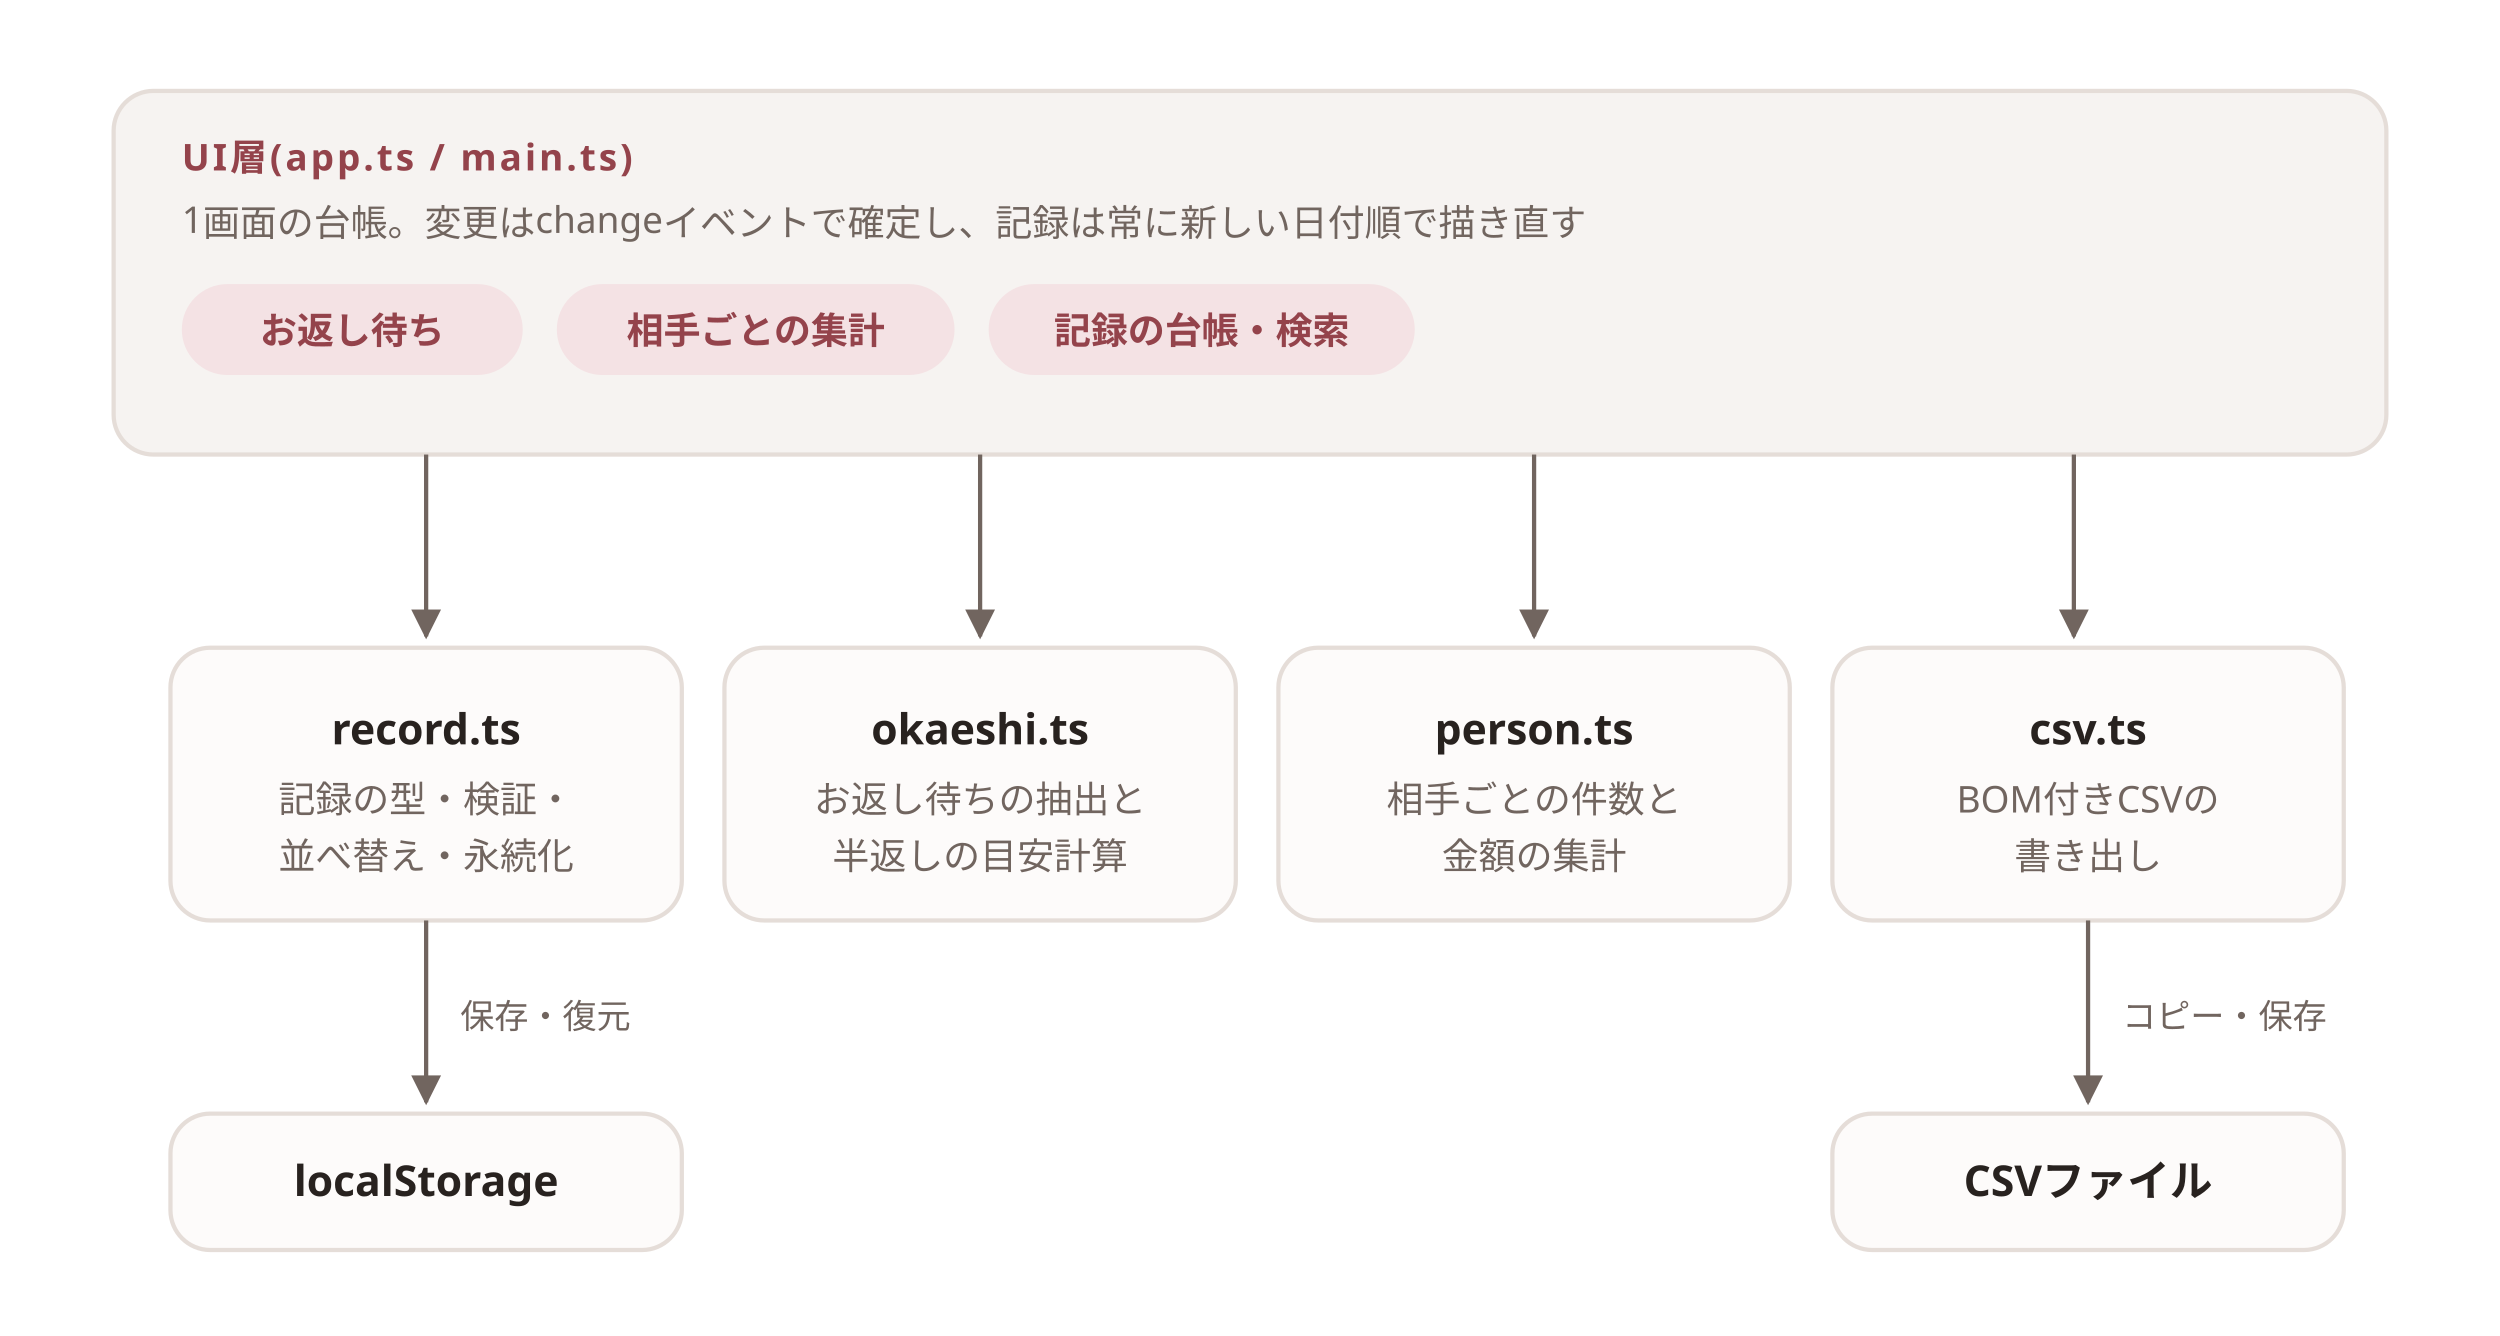
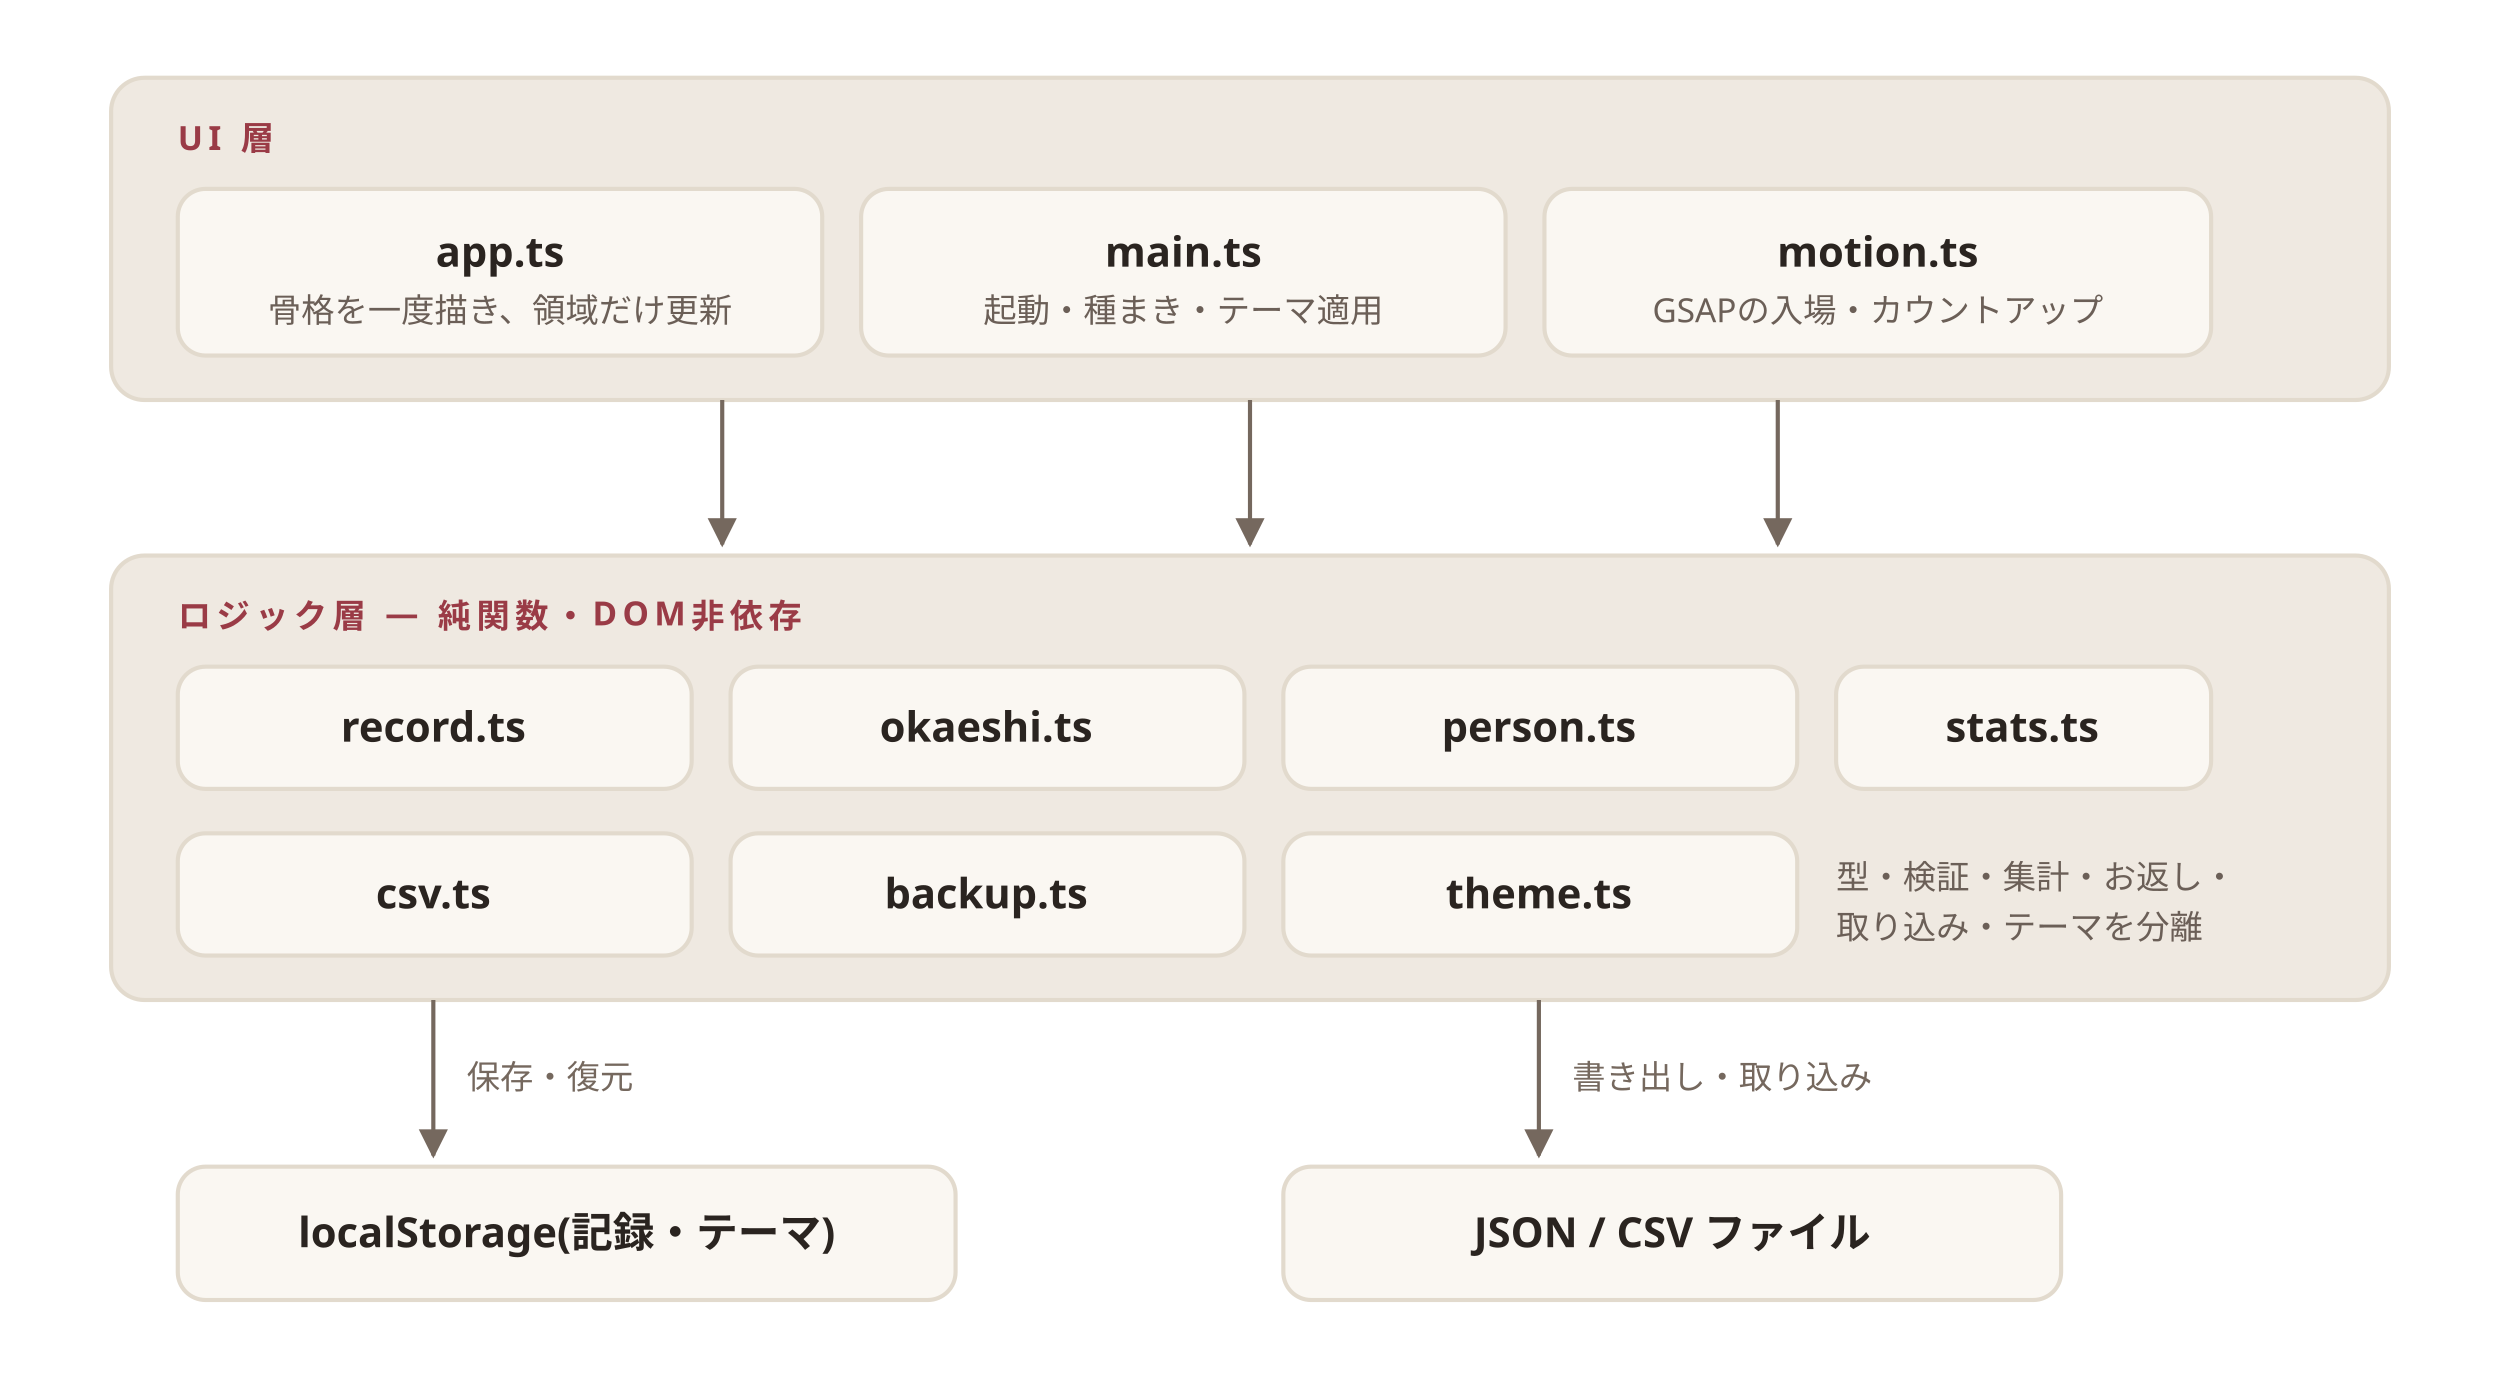
- <svg xmlns="http://www.w3.org/2000/svg" viewBox="0 0 880 470" role="img" aria-labelledby="arch-title">
+ <svg xmlns="http://www.w3.org/2000/svg" viewBox="0 0 900 500" role="img" aria-labelledby="arch-title">
  <style>
-     .box { fill: #fdfbfa; stroke: #e5ddd8; stroke-width: 1.5; }
-     .layer { fill: #f6f3f1; stroke: #e5ddd8; stroke-width: 1.5; }
-     .chip { fill: #f4e2e4; stroke: none; }
-     .name { fill: #28221f; font: 600 15px system-ui, sans-serif; }
-     .label { fill: #71655f; font: 13px system-ui, sans-serif; }
-     .chip-text { fill: #94434b; font: 600 13px system-ui, sans-serif; }
-     .layer-name { fill: #94434b; font: 700 13px system-ui, sans-serif; letter-spacing: 0.08em; }
-     .edge { stroke: #71655f; stroke-width: 1.5; fill: none; marker-end: url(#arrow); }
-     .edge-label { fill: #71655f; font: 12px system-ui, sans-serif; }
-     #arrow path { fill: #71655f; }
+     .box { fill: #faf7f2; stroke: #e2dacd; stroke-width: 1.5; }
+     .layer { fill: #efe9e1; stroke: #e2dacd; stroke-width: 1.5; }
+     .name { fill: #2a2420; font: 600 15px system-ui, sans-serif; }
+     .label { fill: #6b5f57; font: 12px system-ui, sans-serif; }
+     .layer-name { fill: #9a3b46; font: 700 12px system-ui, sans-serif; letter-spacing: 0.16em; }
+     .edge { stroke: #75685e; stroke-width: 1.5; fill: none; marker-end: url(#arrow); }
+     .edge-label { fill: #75685e; font: 12px system-ui, sans-serif; }
+     #arrow path { fill: #75685e; }
    @media (prefers-color-scheme: dark) {
-       .box { fill: #231f1e; stroke: #393230; }
-       .layer { fill: #1a1716; stroke: #393230; }
-       .chip { fill: #3c2a2c; }
-       .name { fill: #ebe4e1; }
-       .label { fill: #a4978f; }
-       .chip-text { fill: #d98a92; }
-       .layer-name { fill: #d98a92; }
-       .edge { stroke: #a4978f; }
-       .edge-label { fill: #a4978f; }
-       #arrow path { fill: #a4978f; }
+       .box { fill: #211c19; stroke: #322c27; }
+       .layer { fill: #14110f; stroke: #322c27; }
+       .name { fill: #ece4dc; }
+       .label { fill: #a99d92; }
+       .layer-name { fill: #d98a8f; }
+       .edge { stroke: #908377; }
+       .edge-label { fill: #908377; }
+       #arrow path { fill: #908377; }
    }
  </style>
  <defs>
    <marker id="arrow" viewBox="0 0 10 10" refX="9" refY="5" markerWidth="7" markerHeight="7" orient="auto-start-reverse">
      <path d="M0 0 L10 5 L0 10 z" />
    </marker>
  </defs>
-   <rect class="layer" x="40" y="32" width="800" height="128" rx="14" />
-   <text class="layer-name" x="64" y="60">UI層(app.ts / main.ts)</text>
-   <text class="label" x="64" y="82">1画面の台帳。変更はchangeイベントで確定し、記録は常に新しい日付順で描き直す</text>
-   <rect class="chip" x="64" y="100" width="120" height="32" rx="16" />
-   <text class="chip-text" x="124" y="121" text-anchor="middle">お返し待ち</text>
-   <rect class="chip" x="196" y="100" width="140" height="32" rx="16" />
-   <text class="chip-text" x="266" y="121" text-anchor="middle">相手ごとの集計</text>
-   <rect class="chip" x="348" y="100" width="150" height="32" rx="16" />
-   <text class="chip-text" x="423" y="121" text-anchor="middle">記録の台帳・検索</text>
-   <path class="edge" d="M150 160 V224" />
-   <path class="edge" d="M345 160 V224" />
-   <path class="edge" d="M540 160 V224" />
-   <path class="edge" d="M730 160 V224" />
-   <rect class="box" x="60" y="228" width="180" height="96" rx="14" />
-   <text class="name" x="150" y="262" text-anchor="middle">record.ts</text>
-   <text class="label" x="150" y="286" text-anchor="middle">記録の型・検証・</text>
-   <text class="label" x="150" y="306" text-anchor="middle">並べ替え・永続化</text>
-   <rect class="box" x="255" y="228" width="180" height="96" rx="14" />
-   <text class="name" x="345" y="262" text-anchor="middle">okaeshi.ts</text>
-   <text class="label" x="345" y="286" text-anchor="middle">お返し待ちの抽出と</text>
-   <text class="label" x="345" y="306" text-anchor="middle">半返しの目安計算</text>
-   <rect class="box" x="450" y="228" width="180" height="96" rx="14" />
-   <text class="name" x="540" y="262" text-anchor="middle">person.ts</text>
-   <text class="label" x="540" y="286" text-anchor="middle">相手ごとの件数と</text>
-   <text class="label" x="540" y="306" text-anchor="middle">金額の集計</text>
-   <rect class="box" x="645" y="228" width="180" height="96" rx="14" />
-   <text class="name" x="735" y="262" text-anchor="middle">csv.ts</text>
-   <text class="label" x="735" y="286" text-anchor="middle">BOM付きCSVの</text>
-   <text class="label" x="735" y="306" text-anchor="middle">書き出し</text>
-   <path class="edge" d="M150 324 V388" />
-   <text class="edge-label" x="162" y="362">保存・復元</text>
-   <path class="edge" d="M735 324 V388" />
-   <text class="edge-label" x="747" y="362">コピー・保存</text>
-   <rect class="box" x="60" y="392" width="180" height="48" rx="14" />
-   <text class="name" x="150" y="421" text-anchor="middle">localStorage</text>
-   <rect class="box" x="645" y="392" width="180" height="48" rx="14" />
-   <text class="name" x="735" y="421" text-anchor="middle">CSVファイル</text>
+   <rect class="layer" x="40" y="28" width="820" height="116" rx="12" />
+   <text class="layer-name" x="64" y="54">UI 層</text>
+   <rect class="box" x="64" y="68" width="232" height="60" rx="10" />
+   <text class="name" x="180" y="96" text-anchor="middle">app.ts</text>
+   <text class="label" x="180" y="116" text-anchor="middle">骨格を一度描き、領域だけ更新</text>
+   <rect class="box" x="310" y="68" width="232" height="60" rx="10" />
+   <text class="name" x="426" y="96" text-anchor="middle">main.ts</text>
+   <text class="label" x="426" y="116" text-anchor="middle">起動・種まき・テーマ適用</text>
+   <rect class="box" x="556" y="68" width="240" height="60" rx="10" />
+   <text class="name" x="676" y="96" text-anchor="middle">motion.ts</text>
+   <text class="label" x="676" y="116" text-anchor="middle">GSAPの入場・カウントアップ</text>
+   <path class="edge" d="M260 144 V196" />
+   <path class="edge" d="M450 144 V196" />
+   <path class="edge" d="M640 144 V196" />
+   <rect class="layer" x="40" y="200" width="820" height="160" rx="12" />
+   <text class="layer-name" x="64" y="226">ロジック層 — 純関数・DOM非依存</text>
+   <rect class="box" x="64" y="240" width="185" height="44" rx="10" />
+   <text class="name" x="156" y="267" text-anchor="middle">record.ts</text>
+   <rect class="box" x="263" y="240" width="185" height="44" rx="10" />
+   <text class="name" x="355" y="267" text-anchor="middle">okaeshi.ts</text>
+   <rect class="box" x="462" y="240" width="185" height="44" rx="10" />
+   <text class="name" x="554" y="267" text-anchor="middle">person.ts</text>
+   <rect class="box" x="661" y="240" width="135" height="44" rx="10" />
+   <text class="name" x="728" y="267" text-anchor="middle">stats.ts</text>
+   <rect class="box" x="64" y="300" width="185" height="44" rx="10" />
+   <text class="name" x="156" y="327" text-anchor="middle">csv.ts</text>
+   <rect class="box" x="263" y="300" width="185" height="44" rx="10" />
+   <text class="name" x="355" y="327" text-anchor="middle">backup.ts</text>
+   <rect class="box" x="462" y="300" width="185" height="44" rx="10" />
+   <text class="name" x="554" y="327" text-anchor="middle">theme.ts</text>
+   <text class="label" x="661" y="320">型・検証・集計・お返し・</text>
+   <text class="label" x="661" y="338">取り込み・テーマを分離</text>
+   <path class="edge" d="M156 360 V416" />
+   <text class="edge-label" x="168" y="392">保存・復元</text>
+   <path class="edge" d="M554 360 V416" />
+   <text class="edge-label" x="566" y="392">書き出し・取り込み</text>
+   <rect class="box" x="64" y="420" width="280" height="48" rx="10" />
+   <text class="name" x="204" y="449" text-anchor="middle">localStorage(記録・テーマ)</text>
+   <rect class="box" x="462" y="420" width="280" height="48" rx="10" />
+   <text class="name" x="602" y="449" text-anchor="middle">JSON / CSV ファイル</text>
</svg>
